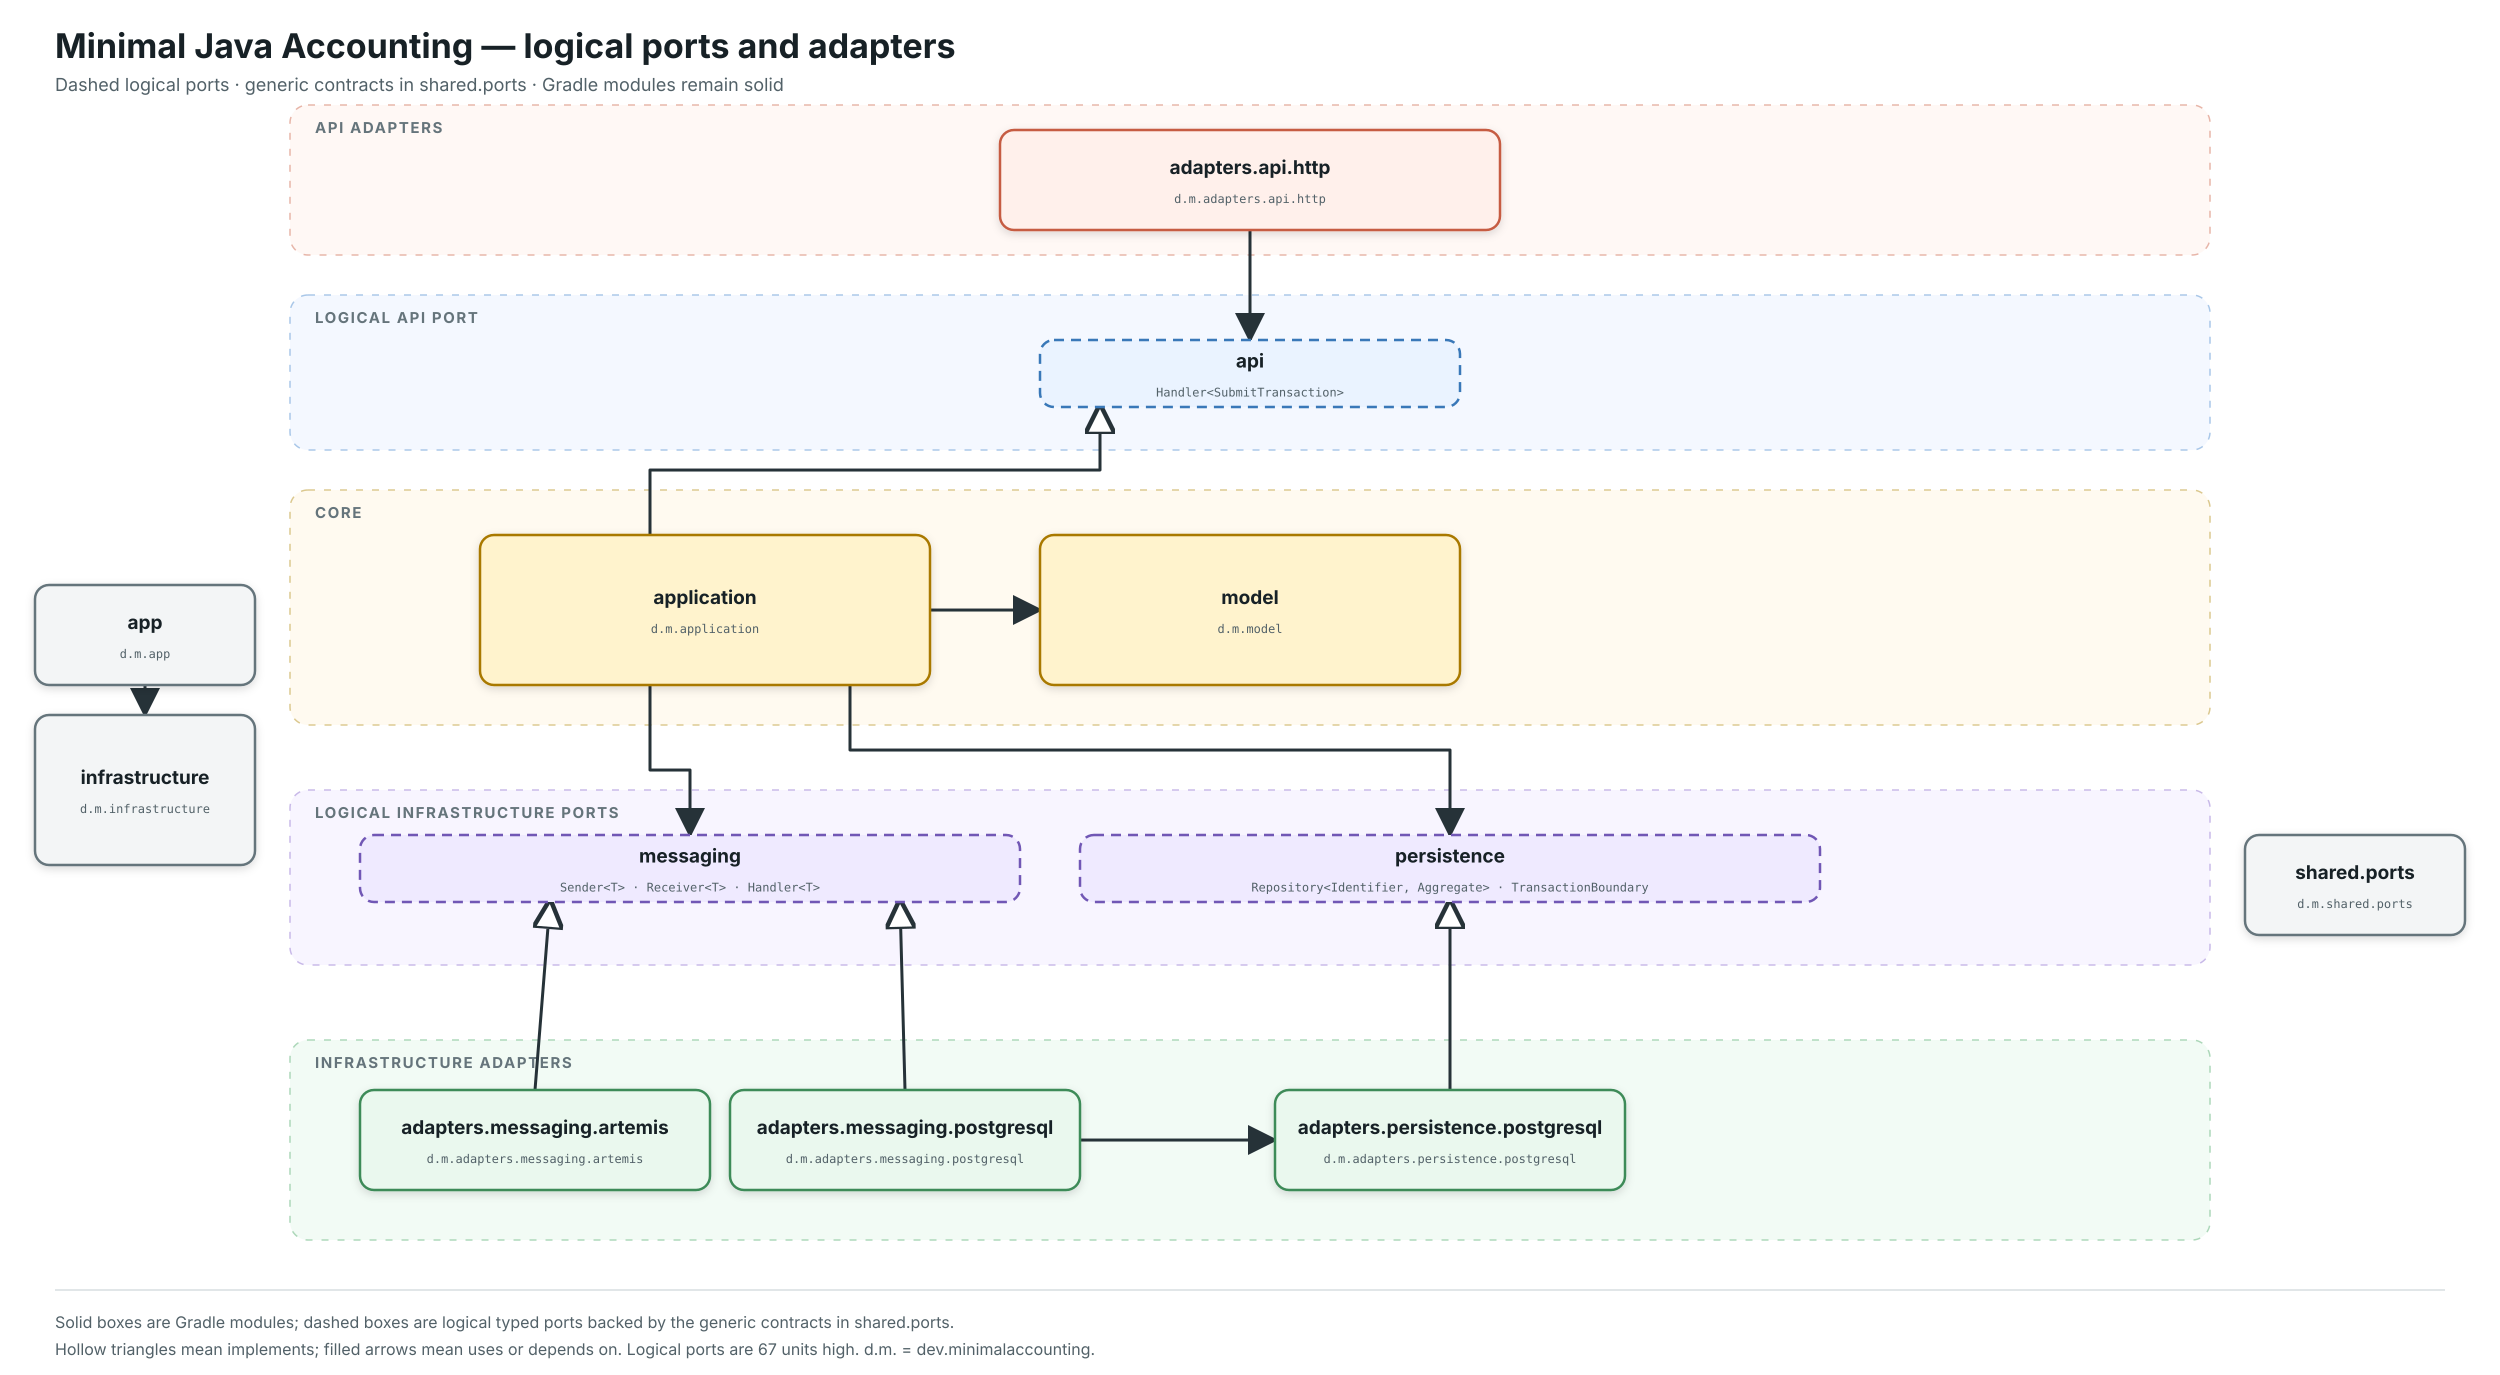
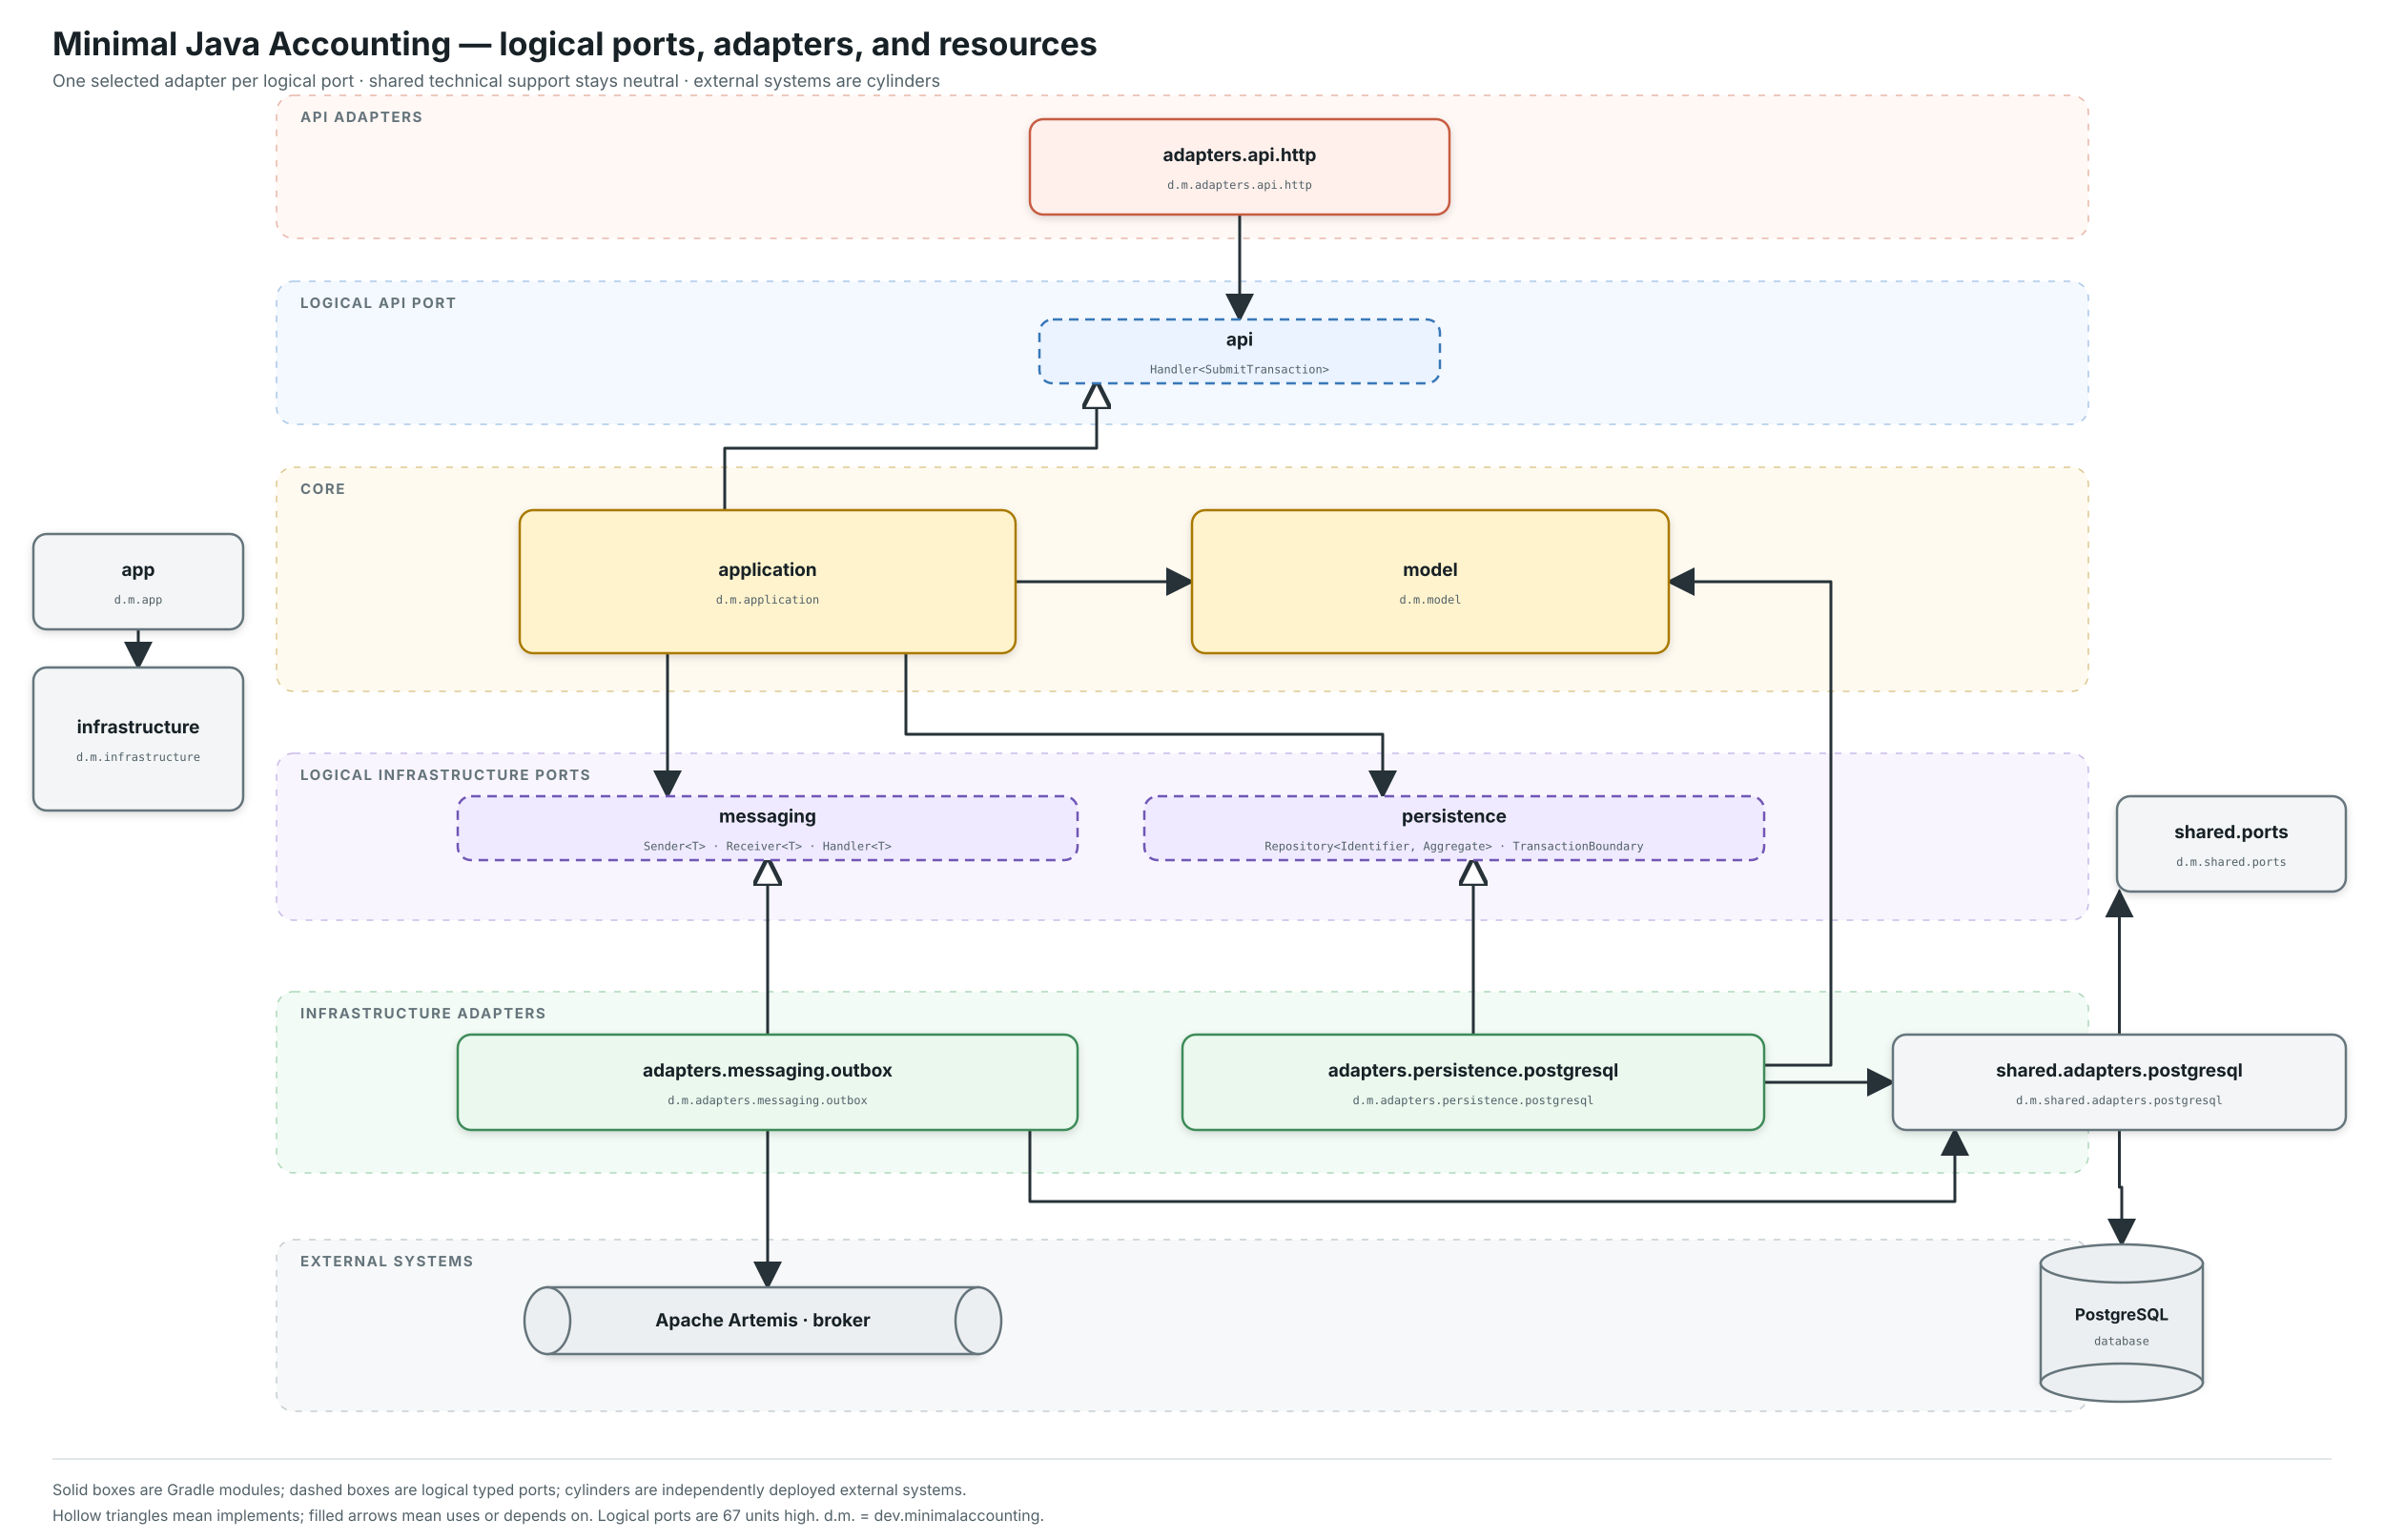
- <svg xmlns="http://www.w3.org/2000/svg" width="2500" height="1375" viewBox="0 0 2500 1375" role="img" aria-labelledby="title description">
+ <svg xmlns="http://www.w3.org/2000/svg" width="2500" height="1615" viewBox="0 0 2500 1615" role="img" aria-labelledby="title description">
  <defs>
    <marker id="arrow" viewBox="0 0 10 10" refX="9" refY="5" markerWidth="10" markerHeight="10" orient="auto-start-reverse">
      <path d="M 0 0 L 10 5 L 0 10 z" fill="#263238" />
    </marker>
    <marker id="implementation-arrow" viewBox="0 0 10 10" refX="9" refY="5" markerWidth="10" markerHeight="10" orient="auto-start-reverse">
      <path d="M 0 0 L 10 5 L 0 10 z" fill="#ffffff" stroke="#263238" stroke-width="1.5" />
    </marker>
    <filter id="shadow" x="-20%" y="-20%" width="140%" height="140%">
      <feDropShadow dx="0" dy="3" stdDeviation="4" flood-color="#000000" flood-opacity="0.14" />
    </filter>
    <style>
      .canvas { fill: #ffffff; }
      .title { font: 700 34px -apple-system, BlinkMacSystemFont, "Segoe UI", sans-serif; fill: #172126; }
      .subtitle { font: 400 18px -apple-system, BlinkMacSystemFont, "Segoe UI", sans-serif; fill: #526168; }
      .layer-label { font: 700 15px -apple-system, BlinkMacSystemFont, "Segoe UI", sans-serif; letter-spacing: 1.6px; fill: #65747b; }
      .module { font: 700 19px -apple-system, BlinkMacSystemFont, "Segoe UI", sans-serif; fill: #172126; text-anchor: middle; }
      .package { font: 400 12px ui-monospace, SFMono-Regular, Menlo, Consolas, monospace; fill: #526168; text-anchor: middle; }
      .note { font: 400 16px -apple-system, BlinkMacSystemFont, "Segoe UI", sans-serif; fill: #526168; }
      .band { stroke-width: 1.5; stroke-dasharray: 7 9; rx: 18; }
      .node { stroke-width: 2.5; rx: 14; filter: url(#shadow); }
      .logical-node { stroke-dasharray: 10 7; filter: none; }
      .edge { fill: none; stroke: #263238; stroke-width: 3; marker-end: url(#arrow); stroke-linecap: round; stroke-linejoin: round; }
      .implementation-edge { marker-end: url(#implementation-arrow); }
+       .resource-body, .resource-cap { fill: #eceff1; stroke: #65747b; stroke-width: 2.5; }
+       .resource-body { filter: url(#shadow); }
+       .resource-label { font-size: 17px; }
    </style>
  </defs>
-   <rect class="canvas" x="0" y="0" width="2500" height="1375" />
-   <text class="title" x="55" y="58">Minimal Java Accounting — logical ports and adapters</text>
-   <text class="subtitle" x="55" y="91">Dashed logical ports · generic contracts in shared.ports · Gradle modules remain solid</text>
-   <rect class="band" x="290" y="105" width="1920" height="150" fill="#fff8f5" stroke="#e7b5a8" />
-   <text class="layer-label" x="315" y="133">API ADAPTERS</text>
-   <rect class="band" x="290" y="295" width="1920" height="155" fill="#f4f8ff" stroke="#a9c7e8" />
+   <rect class="canvas" x="0" y="0" width="2500" height="1615" />
+   <text class="title" x="55" y="58">Minimal Java Accounting — logical ports, adapters, and resources</text>
+   <text class="subtitle" x="55" y="91">One selected adapter per logical port · shared technical support stays neutral · external systems are cylinders</text>
+   <rect class="band" x="290" y="100" width="1900" height="150" fill="#fff8f5" stroke="#e7b5a8" />
+   <text class="layer-label" x="315" y="128">API ADAPTERS</text>
+   <rect class="band" x="290" y="295" width="1900" height="150" fill="#f4f8ff" stroke="#a9c7e8" />
  <text class="layer-label" x="315" y="323">LOGICAL API PORT</text>
-   <rect class="band" x="290" y="490" width="1920" height="235" fill="#fffaf0" stroke="#dbc88f" />
+   <rect class="band" x="290" y="490" width="1900" height="235" fill="#fffaf0" stroke="#dbc88f" />
  <text class="layer-label" x="315" y="518">CORE</text>
-   <rect class="band" x="290" y="790" width="1920" height="175" fill="#f8f5ff" stroke="#c8b9e8" />
+   <rect class="band" x="290" y="790" width="1900" height="175" fill="#f8f5ff" stroke="#c8b9e8" />
  <text class="layer-label" x="315" y="818">LOGICAL INFRASTRUCTURE PORTS</text>
-   <rect class="band" x="290" y="1040" width="1920" height="200" fill="#f2fbf5" stroke="#acd7b9" />
+   <rect class="band" x="290" y="1040" width="1900" height="190" fill="#f2fbf5" stroke="#acd7b9" />
  <text class="layer-label" x="315" y="1068">INFRASTRUCTURE ADAPTERS</text>
-   <path class="edge" d="M 145 685 L 145 715" />
-   <path class="edge" d="M 1250 230 L 1250 340" />
-   <path class="edge" d="M 930 610 L 1040 610" />
-   <path class="edge" d="M 650 685 L 650 770 L 690 770 L 690 835" />
-   <path class="edge" d="M 850 685 L 850 750 L 1450 750 L 1450 835" />
-   <path class="edge" d="M 1080 1140 L 1275 1140" />
-   <path class="edge implementation-edge" d="M 650 535 L 650 470 L 1100 470 L 1100 407" />
-   <path class="edge implementation-edge" d="M 535 1090 L 550 902" />
-   <path class="edge implementation-edge" d="M 905 1090 L 900 902" />
-   <path class="edge implementation-edge" d="M 1450 1090 L 1450 902" />
+   <rect class="band" x="290" y="1300" width="1900" height="180" fill="#f7f8f9" stroke="#c4cdd1" />
+   <text class="layer-label" x="315" y="1328">EXTERNAL SYSTEMS</text>
+   <path class="edge" d="M 145 660 L 145 700" />
+   <path class="edge" d="M 1300 225 L 1300 335" />
+   <path class="edge" d="M 1065 610 L 1250 610" />
+   <path class="edge" d="M 700 685 L 700 835" />
+   <path class="edge" d="M 950 685 L 950 770 L 1450 770 L 1450 835" />
+   <path class="edge" d="M 1850 1135 L 1985 1135" />
+   <path class="edge" d="M 1080 1185 L 1080 1260 L 2050 1260 L 2050 1185" />
+   <path class="edge" d="M 805 1185 L 805 1350" />
+   <path class="edge" d="M 2222.5 1185 L 2222.5 1245 L 2225 1245 L 2225 1305" />
+   <path class="edge" d="M 1850 1117 L 1920 1117 L 1920 610 L 1750 610" />
+   <path class="edge" d="M 2222.5 1085 L 2222.5 935" />
+   <path class="edge implementation-edge" d="M 760 535 L 760 470 L 1150 470 L 1150 402" />
+   <path class="edge implementation-edge" d="M 805 1085 L 805 902" />
+   <path class="edge implementation-edge" d="M 1545 1085 L 1545 902" />
  <g>
-     <rect class="node" x="35" y="585" width="220" height="100" fill="#f3f5f6" stroke="#65747b" />
-     <text class="module" x="145" y="629">app</text>
-     <text class="package" x="145" y="658">d.m.app</text>
+     <rect class="node" x="35" y="560" width="220" height="100" fill="#f3f5f6" stroke="#65747b" />
+     <text class="module" x="145" y="604">app</text>
+     <text class="package" x="145" y="633">d.m.app</text>
  </g>
  <g>
-     <rect class="node" x="35" y="715" width="220" height="150" fill="#f3f5f6" stroke="#65747b" />
-     <text class="module" x="145" y="784">infrastructure</text>
-     <text class="package" x="145" y="813">d.m.infrastructure</text>
+     <rect class="node" x="35" y="700" width="220" height="150" fill="#f3f5f6" stroke="#65747b" />
+     <text class="module" x="145" y="769">infrastructure</text>
+     <text class="package" x="145" y="798">d.m.infrastructure</text>
  </g>
  <g>
-     <rect class="node" x="1000" y="130" width="500" height="100" fill="#fff0eb" stroke="#c65b43" />
-     <text class="module" x="1250" y="174">adapters.api.http</text>
-     <text class="package" x="1250" y="203">d.m.adapters.api.http</text>
+     <rect class="node" x="1080" y="125" width="440" height="100" fill="#fff0eb" stroke="#c65b43" />
+     <text class="module" x="1300" y="169">adapters.api.http</text>
+     <text class="package" x="1300" y="198">d.m.adapters.api.http</text>
  </g>
  <g>
-     <rect class="node" x="480" y="535" width="450" height="150" fill="#fff3cd" stroke="#a97900" />
-     <text class="module" x="705" y="604">application</text>
-     <text class="package" x="705" y="633">d.m.application</text>
+     <rect class="node logical-node" x="1090" y="335" width="420" height="67" fill="#eaf3ff" stroke="#3978b8" />
+     <text class="module" x="1300" y="362.5">api</text>
+     <text class="package" x="1300" y="391.5">Handler&lt;SubmitTransaction&gt;</text>
  </g>
  <g>
-     <rect class="node" x="1040" y="535" width="420" height="150" fill="#fff3cd" stroke="#a97900" />
-     <text class="module" x="1250" y="604">model</text>
-     <text class="package" x="1250" y="633">d.m.model</text>
+     <rect class="node" x="545" y="535" width="520" height="150" fill="#fff3cd" stroke="#a97900" />
+     <text class="module" x="805" y="604">application</text>
+     <text class="package" x="805" y="633">d.m.application</text>
  </g>
  <g>
-     <rect class="node" x="360" y="1090" width="350" height="100" fill="#eaf8ee" stroke="#3e8b58" />
-     <text class="module" x="535" y="1134">adapters.messaging.artemis</text>
-     <text class="package" x="535" y="1163">d.m.adapters.messaging.artemis</text>
+     <rect class="node" x="1250" y="535" width="500" height="150" fill="#fff3cd" stroke="#a97900" />
+     <text class="module" x="1500" y="604">model</text>
+     <text class="package" x="1500" y="633">d.m.model</text>
  </g>
  <g>
-     <rect class="node" x="730" y="1090" width="350" height="100" fill="#eaf8ee" stroke="#3e8b58" />
-     <text class="module" x="905" y="1134">adapters.messaging.postgresql</text>
-     <text class="package" x="905" y="1163">d.m.adapters.messaging.postgresql</text>
+     <rect class="node logical-node" x="480" y="835" width="650" height="67" fill="#efeaff" stroke="#7157b5" />
+     <text class="module" x="805" y="862.5">messaging</text>
+     <text class="package" x="805" y="891.5">Sender&lt;T&gt; · Receiver&lt;T&gt; · Handler&lt;T&gt;</text>
  </g>
  <g>
-     <rect class="node" x="1275" y="1090" width="350" height="100" fill="#eaf8ee" stroke="#3e8b58" />
-     <text class="module" x="1450" y="1134">adapters.persistence.postgresql</text>
-     <text class="package" x="1450" y="1163">d.m.adapters.persistence.postgresql</text>
+     <rect class="node logical-node" x="1200" y="835" width="650" height="67" fill="#efeaff" stroke="#7157b5" />
+     <text class="module" x="1525" y="862.5">persistence</text>
+     <text class="package" x="1525" y="891.5">Repository&lt;Identifier, Aggregate&gt; · TransactionBoundary</text>
  </g>
  <g>
-     <rect class="node logical-node" x="1040" y="340" width="420" height="67" fill="#eaf3ff" stroke="#3978b8" />
-     <text class="module" x="1250" y="367.5">api</text>
-     <text class="package" x="1250" y="396.5">Handler&lt;SubmitTransaction&gt;</text>
+     <rect class="node" x="2220" y="835" width="240" height="100" fill="#f3f5f6" stroke="#65747b" />
+     <text class="module" x="2340" y="879">shared.ports</text>
+     <text class="package" x="2340" y="908">d.m.shared.ports</text>
  </g>
  <g>
-     <rect class="node logical-node" x="360" y="835" width="660" height="67" fill="#efeaff" stroke="#7157b5" />
-     <text class="module" x="690" y="862.5">messaging</text>
-     <text class="package" x="690" y="891.5">Sender&lt;T&gt; · Receiver&lt;T&gt; · Handler&lt;T&gt;</text>
+     <rect class="node" x="480" y="1085" width="650" height="100" fill="#eaf8ee" stroke="#3e8b58" />
+     <text class="module" x="805" y="1129">adapters.messaging.outbox</text>
+     <text class="package" x="805" y="1158">d.m.adapters.messaging.outbox</text>
  </g>
  <g>
-     <rect class="node logical-node" x="1080" y="835" width="740" height="67" fill="#efeaff" stroke="#7157b5" />
-     <text class="module" x="1450" y="862.5">persistence</text>
-     <text class="package" x="1450" y="891.5">Repository&lt;Identifier, Aggregate&gt; · TransactionBoundary</text>
+     <rect class="node" x="1240" y="1085" width="610" height="100" fill="#eaf8ee" stroke="#3e8b58" />
+     <text class="module" x="1545" y="1129">adapters.persistence.postgresql</text>
+     <text class="package" x="1545" y="1158">d.m.adapters.persistence.postgresql</text>
  </g>
  <g>
-     <rect class="node" x="2245" y="835" width="220" height="100" fill="#f3f5f6" stroke="#65747b" />
-     <text class="module" x="2355" y="879">shared.ports</text>
-     <text class="package" x="2355" y="908">d.m.shared.ports</text>
+     <rect class="node" x="1985" y="1085" width="475" height="100" fill="#f3f5f6" stroke="#65747b" />
+     <text class="module" x="2222.5" y="1129">shared.adapters.postgresql</text>
+     <text class="package" x="2222.5" y="1158">d.m.shared.adapters.postgresql</text>
  </g>
-   <line x1="55" y1="1290" x2="2445" y2="1290" stroke="#d7dee1" stroke-width="1.5" />
-   <text class="note" x="55" y="1328">Solid boxes are Gradle modules; dashed boxes are logical typed ports backed by the generic contracts in shared.ports.</text>
-   <text class="note" x="55" y="1355">Hollow triangles mean implements; filled arrows mean uses or depends on. Logical ports are 67 units high. d.m. = dev.minimalaccounting.</text>
+   <g>
+     <rect class="resource-body" x="574" y="1350" width="452" height="70" />
+     <ellipse class="resource-cap" cx="574" cy="1385" rx="24" ry="35" />
+     <ellipse class="resource-cap" cx="1026" cy="1385" rx="24" ry="35" />
+     <text class="module" x="800" y="1391">Apache Artemis · broker</text>
+   </g>
+   <g>
+     <rect class="resource-body" x="2140" y="1325" width="170" height="125" />
+     <ellipse class="resource-cap" cx="2225" cy="1325" rx="85" ry="20" />
+     <ellipse class="resource-cap" cx="2225" cy="1450" rx="85" ry="20" />
+     <text class="module resource-label" x="2225" y="1384.5">PostgreSQL</text>
+     <text class="package" x="2225" y="1410.5">database</text>
+   </g>
+   <line x1="55" y1="1530" x2="2445" y2="1530" stroke="#d7dee1" stroke-width="1.5" />
+   <text class="note" x="55" y="1568">Solid boxes are Gradle modules; dashed boxes are logical typed ports; cylinders are independently deployed external systems.</text>
+   <text class="note" x="55" y="1595">Hollow triangles mean implements; filled arrows mean uses or depends on. Logical ports are 67 units high. d.m. = dev.minimalaccounting.</text>
</svg>
